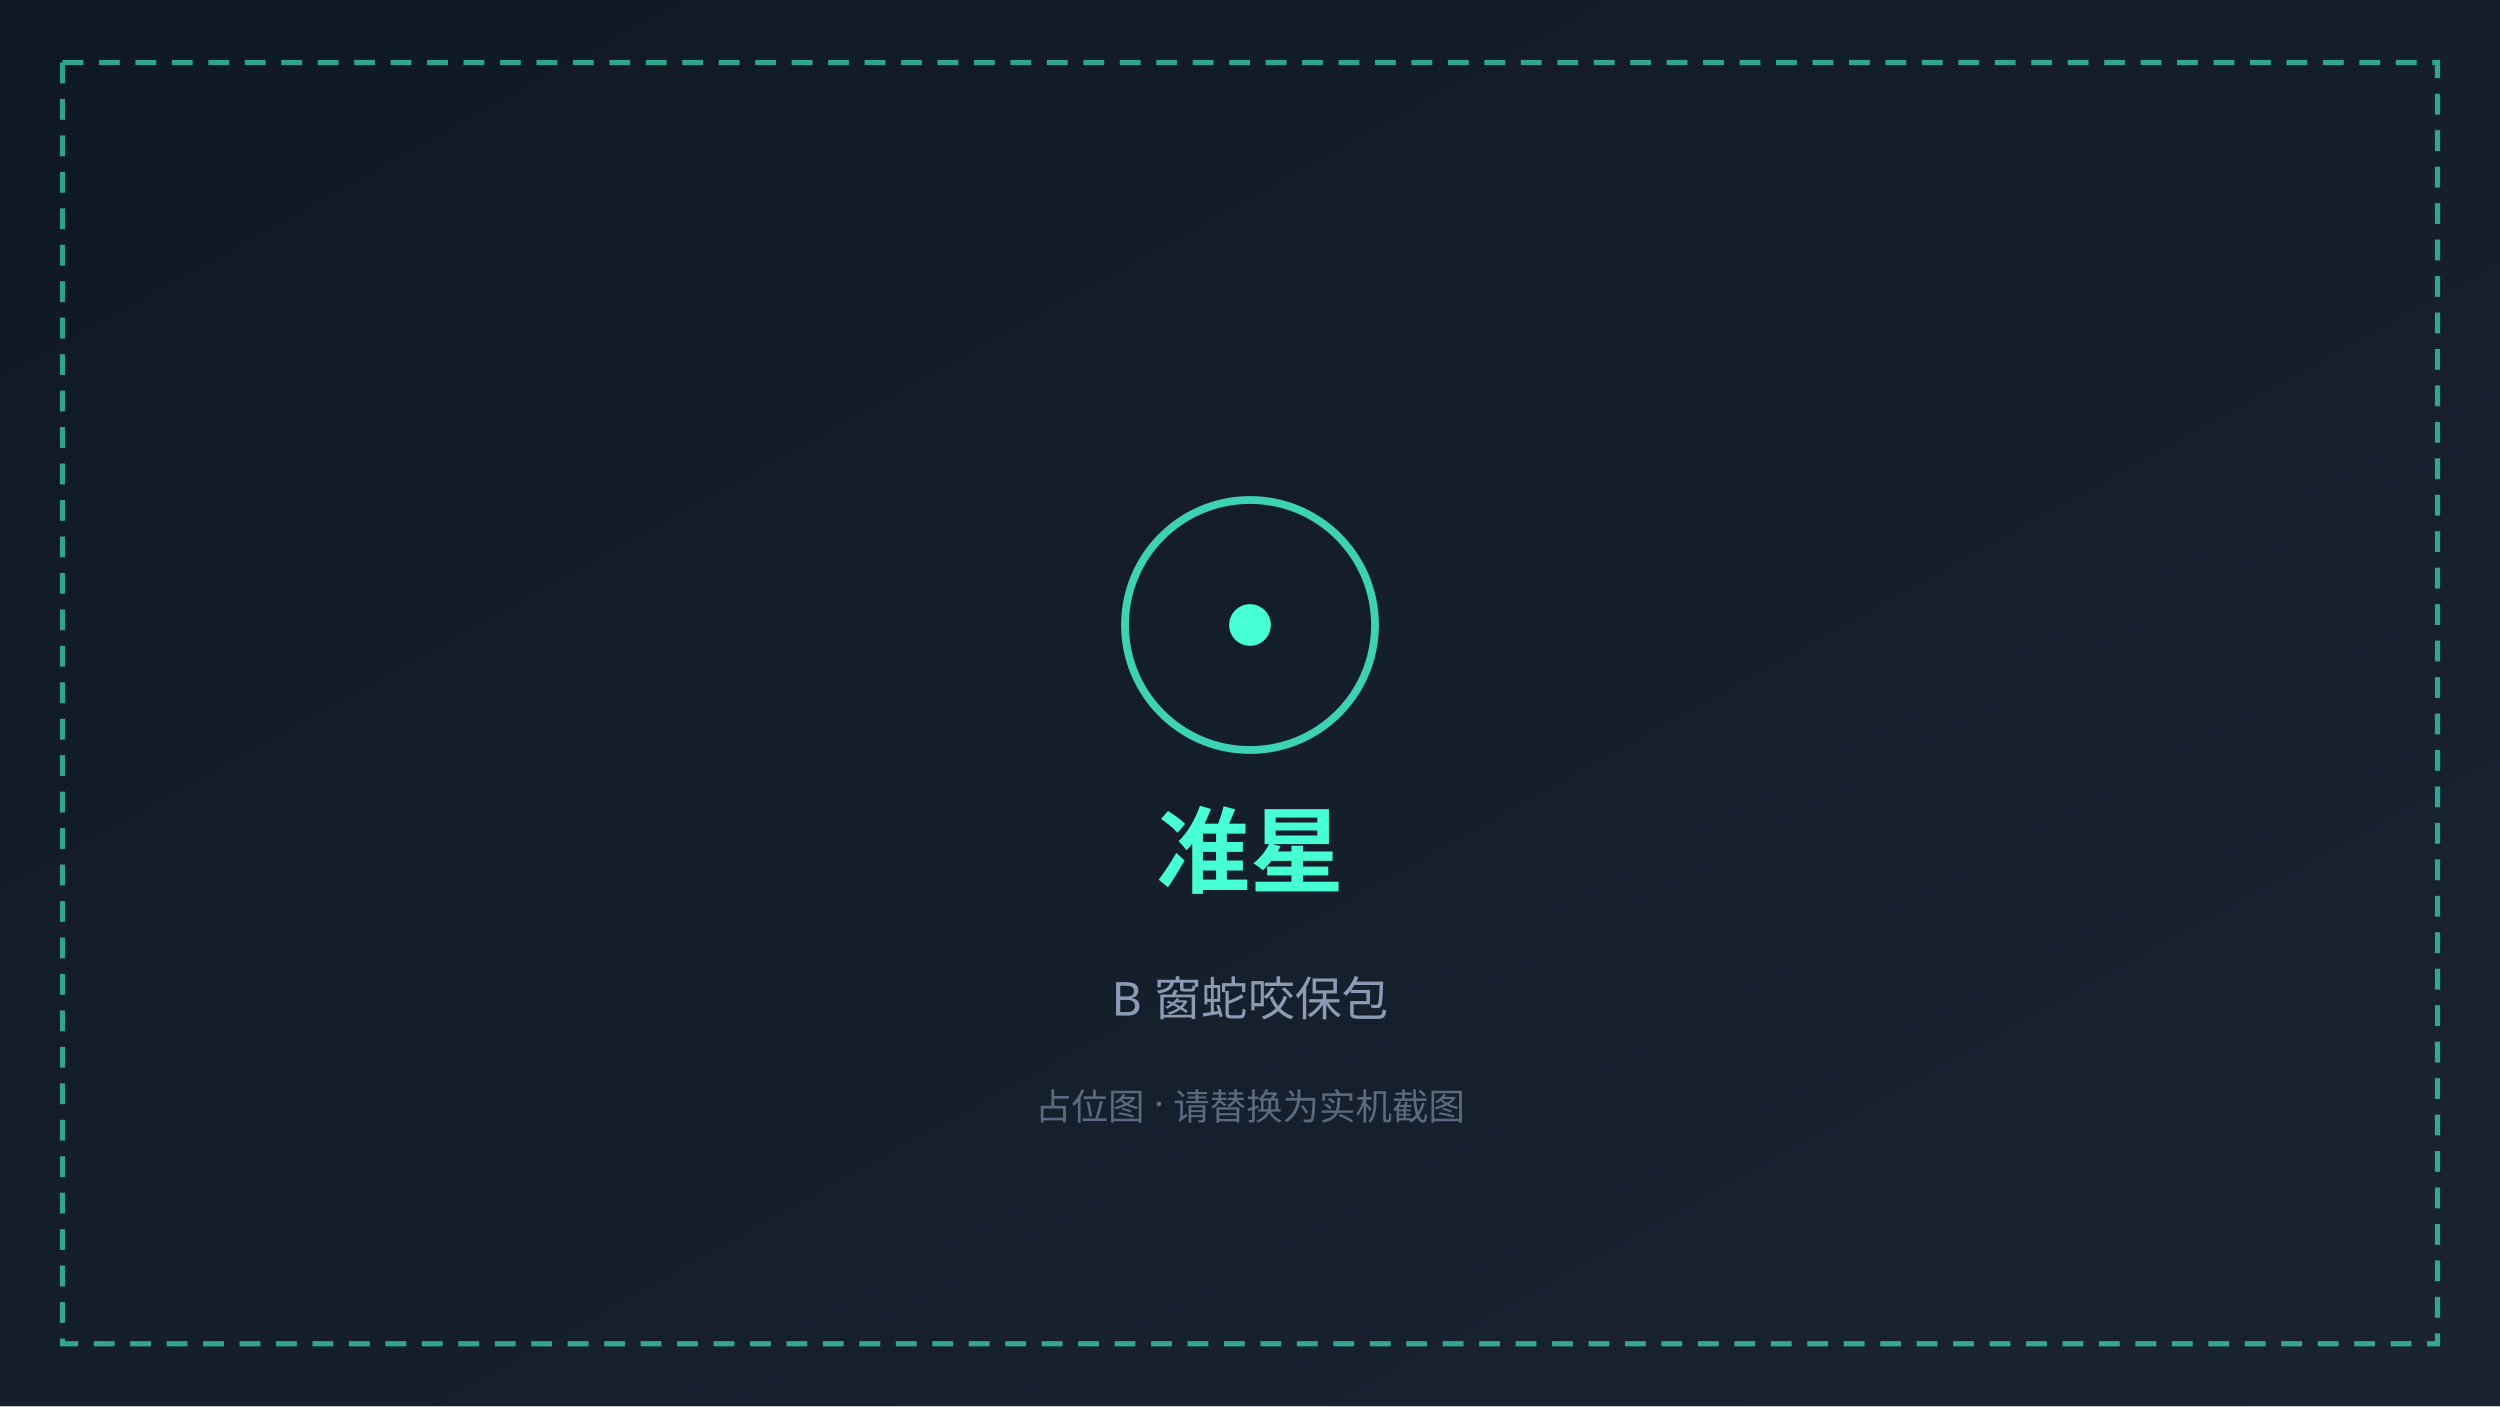
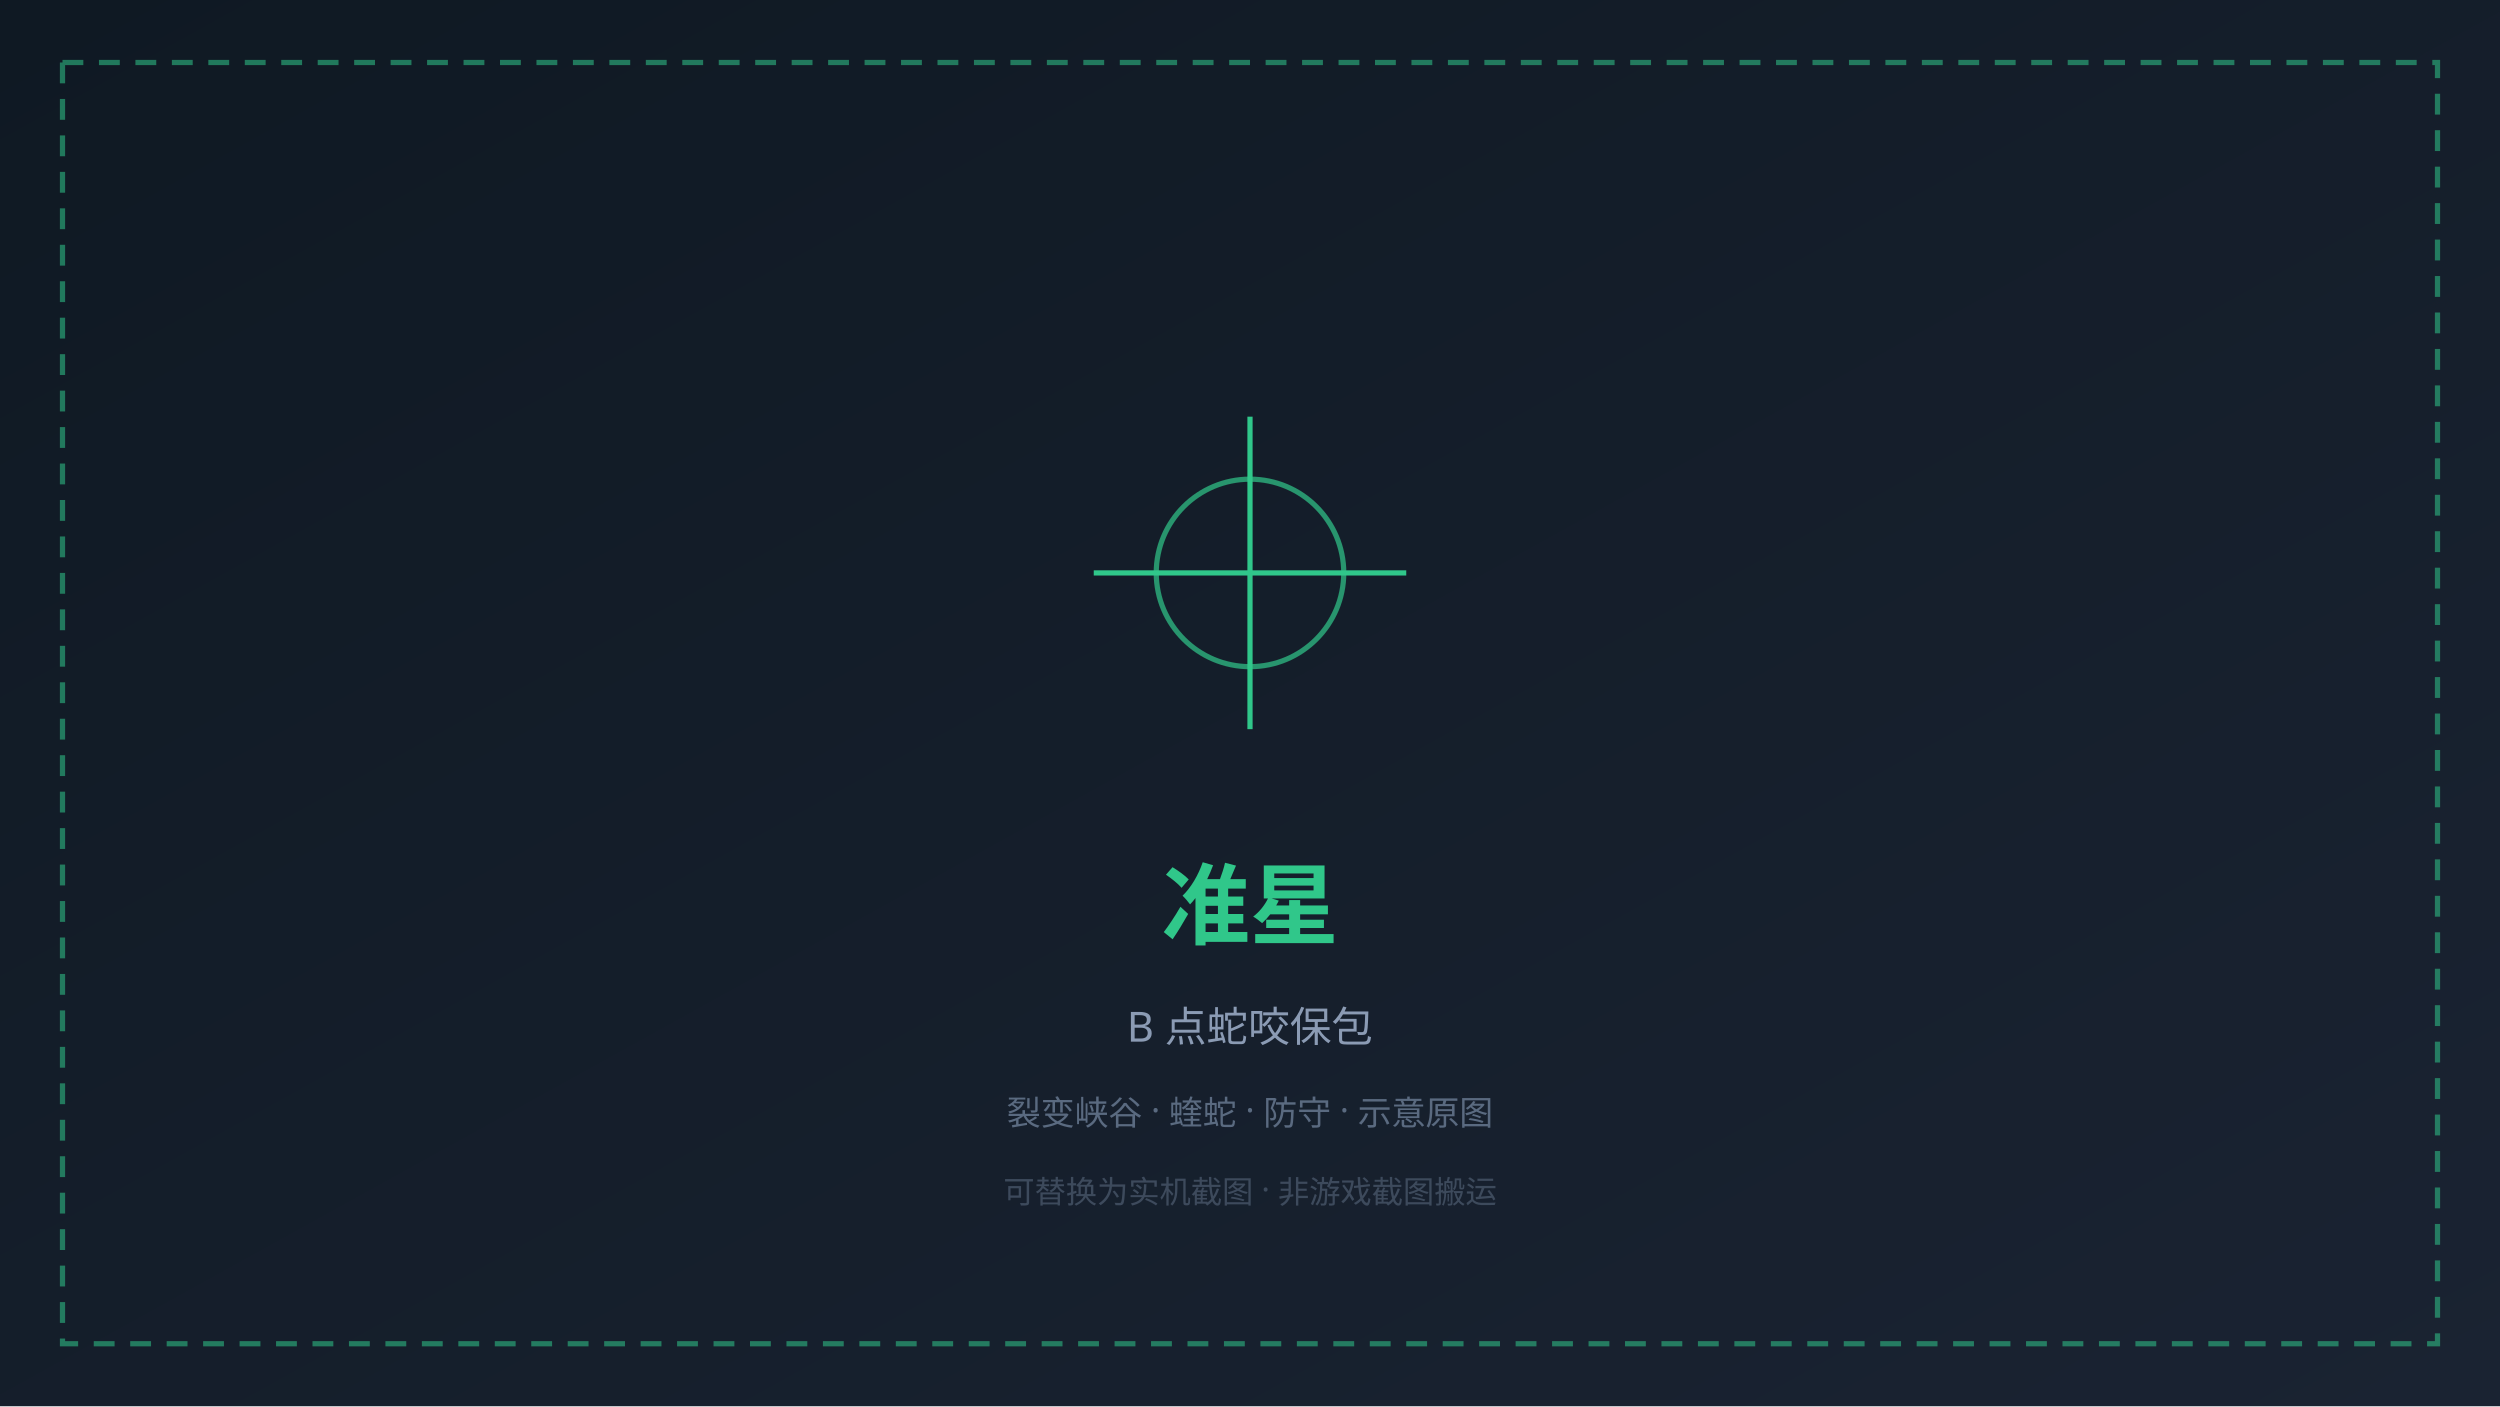
<svg xmlns="http://www.w3.org/2000/svg" width="960" height="540" viewBox="0 0 960 540">
  <defs>
    <linearGradient id="bg" x1="0" y1="0" x2="1" y2="1">
      <stop offset="0%" stop-color="#0f1923" />
      <stop offset="100%" stop-color="#1a2332" />
    </linearGradient>
+     <marker id="arrow" markerWidth="8" markerHeight="8" refX="4" refY="4" orient="auto">
+       <path d="M0,0 L8,4 L0,8 Z" fill="#30c78a" />
+     </marker>
  </defs>
  <rect width="960" height="540" fill="url(#bg)" />
-   <rect x="24" y="24" width="912" height="492" fill="none" stroke="#46ffd5" stroke-width="2" stroke-dasharray="8 6" opacity="0.6" />
-   <circle cx="480" cy="240" r="48" fill="none" stroke="#46ffd5" stroke-width="3" opacity="0.8" />
-   <circle cx="480" cy="240" r="8" fill="#46ffd5" />
-   <text x="480" y="340" text-anchor="middle" fill="#46ffd5" font-family="system-ui,sans-serif" font-size="36" font-weight="700">准星</text>
-   <text x="480" y="390" text-anchor="middle" fill="#8b9bb4" font-family="system-ui,sans-serif" font-size="18">B 窗蛇咬保包</text>
-   <text x="480" y="430" text-anchor="middle" fill="#5a6a80" font-family="system-ui,sans-serif" font-size="14">占位图 · 请替换为实机截图</text>
+   <rect x="24" y="24" width="912" height="492" fill="none" stroke="#30c78a" stroke-width="2" stroke-dasharray="8 6" opacity="0.55" />
+   <line x1="480" y1="160" x2="480" y2="280" stroke="#30c78a" stroke-width="2" />
+   <line x1="420" y1="220" x2="540" y2="220" stroke="#30c78a" stroke-width="2" />
+   <circle cx="480" cy="220" r="36" fill="none" stroke="#30c78a" stroke-width="2" opacity="0.7" />
+   <text x="480" y="360" text-anchor="middle" fill="#30c78a" font-family="system-ui,sans-serif" font-size="34" font-weight="700">准星</text>
+   <text x="480" y="400" text-anchor="middle" fill="#8b9bb4" font-family="system-ui,sans-serif" font-size="16">B 点蛇咬保包</text>
+   <text x="480" y="432" text-anchor="middle" fill="#5a6a80" font-family="system-ui,sans-serif" font-size="13">裂变峡谷 · 蝰蛇 · 防守 · 示意原图</text>
+   <text x="480" y="462" text-anchor="middle" fill="#3d4a5c" font-family="system-ui,sans-serif" font-size="12">可替换为实机截图 · 非游戏截图搬运</text>
</svg>
